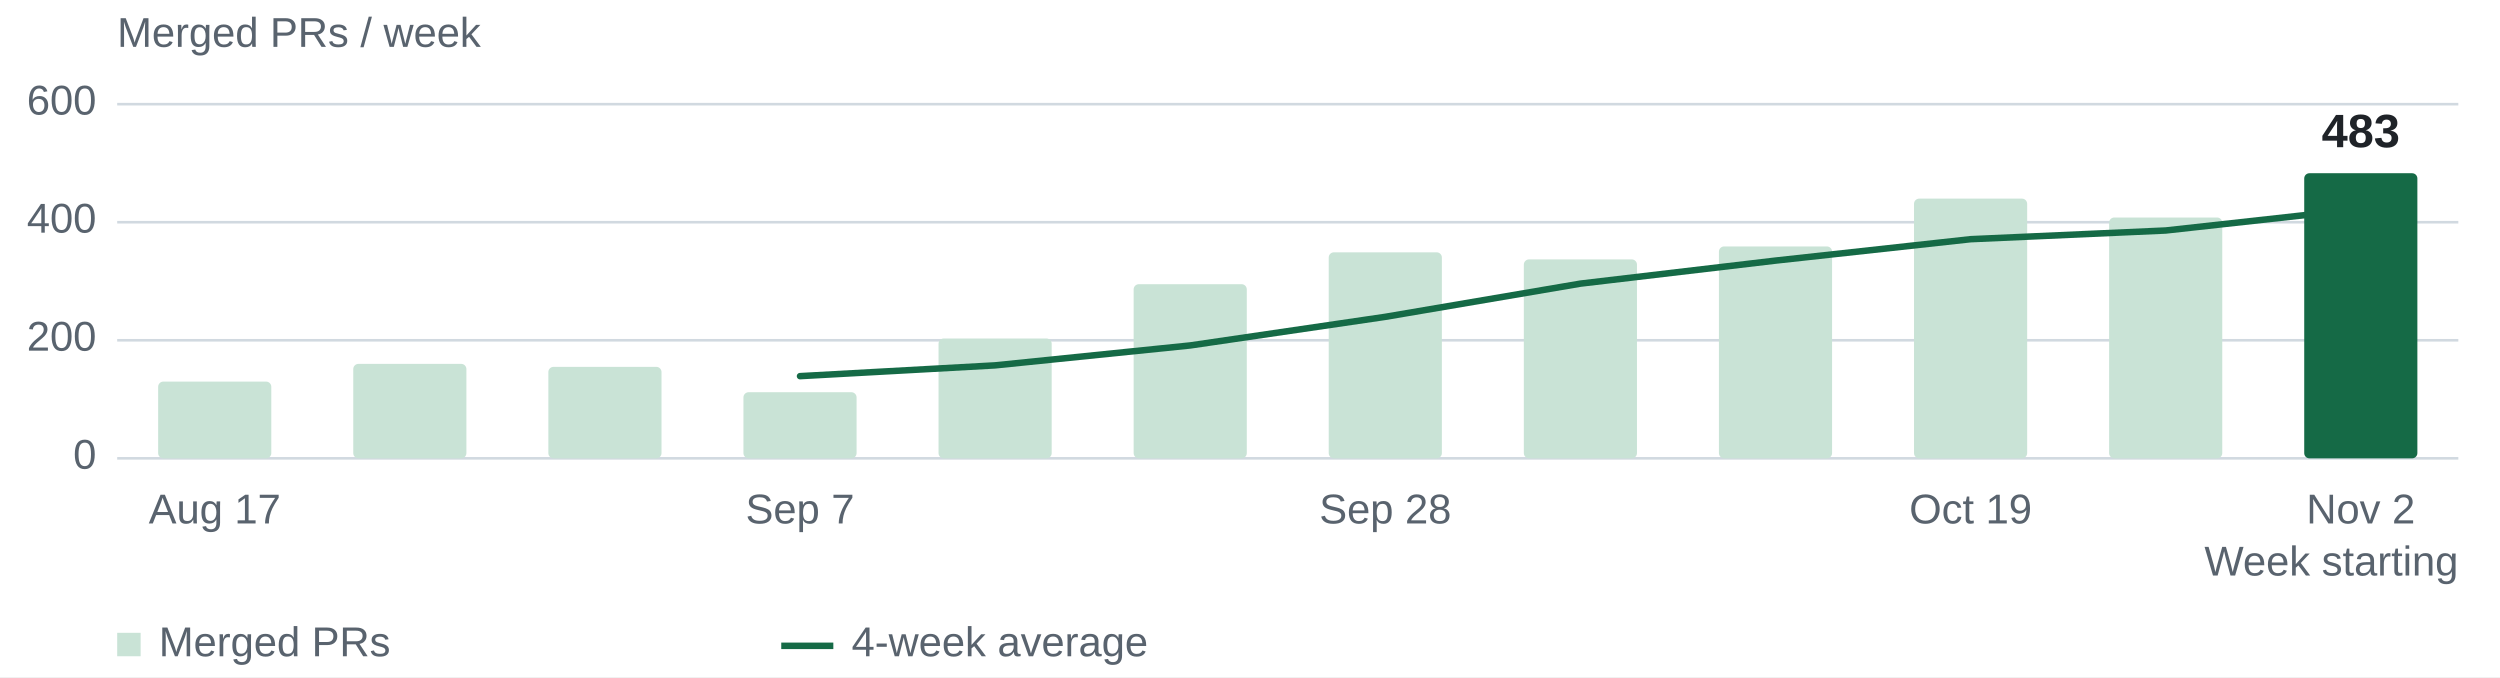
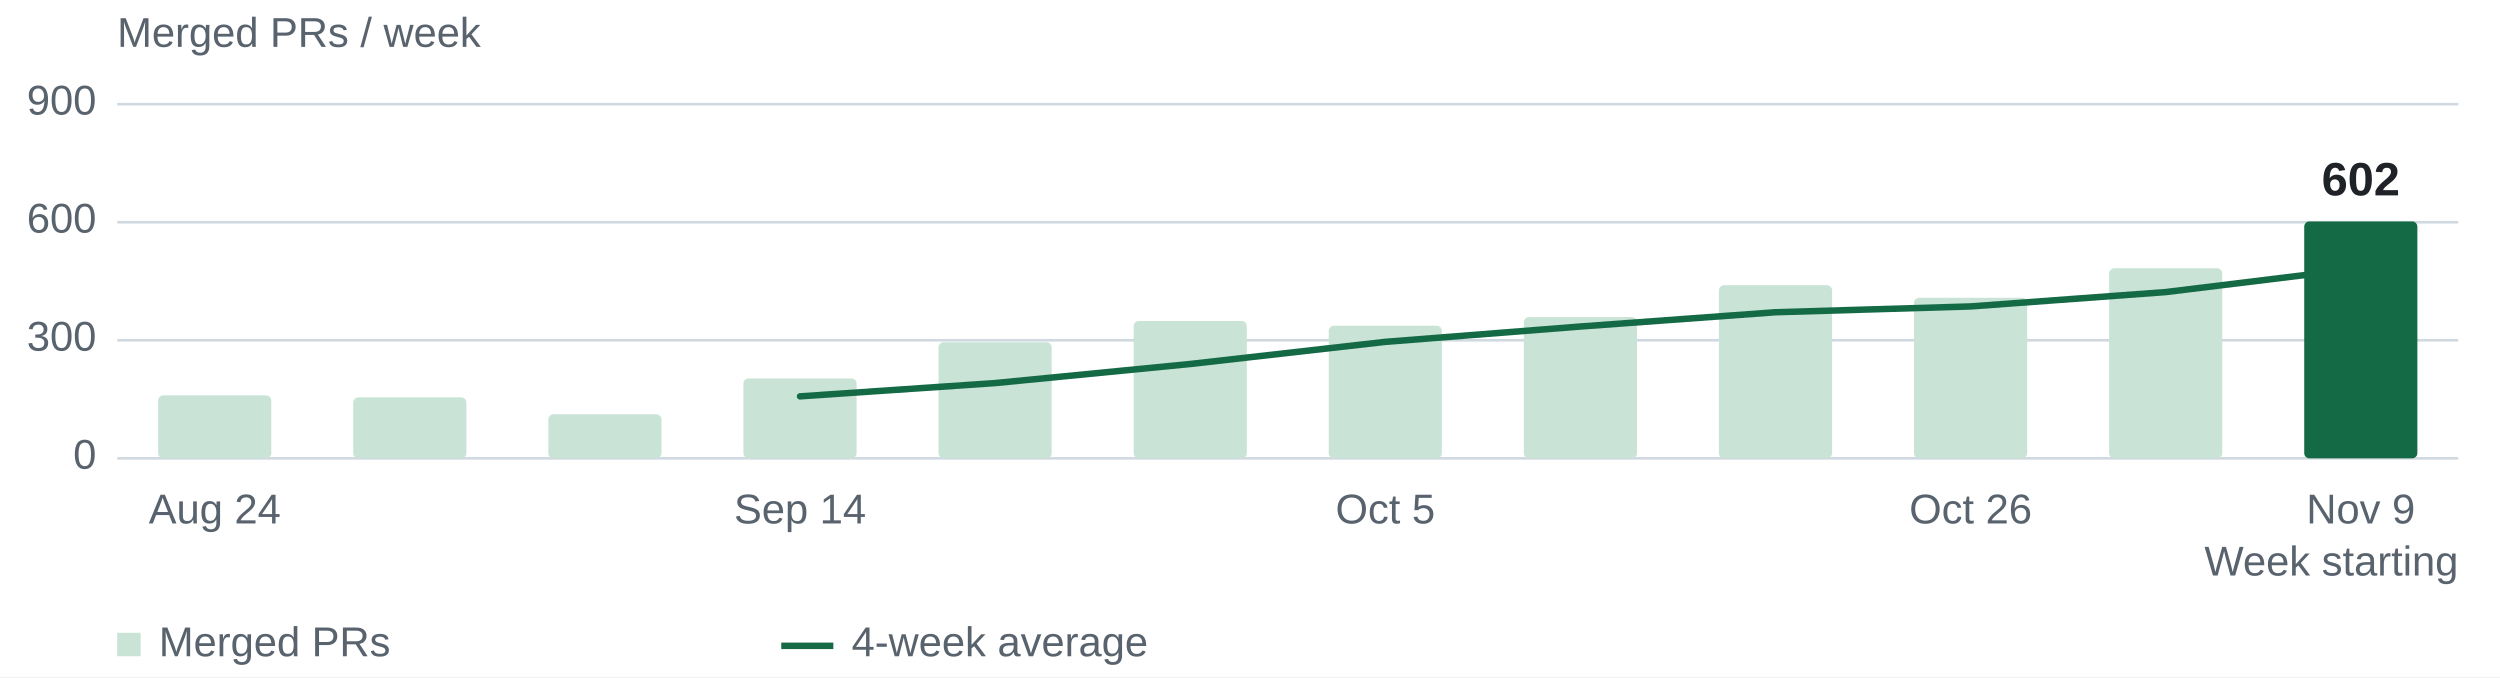
<svg xmlns="http://www.w3.org/2000/svg" width="960" height="260" viewBox="0 0 960 260" role="img">
  <g font-family="-apple-system,BlinkMacSystemFont,Segoe UI,Arial,sans-serif">
    <rect width="960" height="260" fill="#ffffff" />
    <text x="45" y="18" fill="#59636e" font-size="16">Merged PRs / week</text>
    <path d="M45 176.0 H944" stroke="#d1d9e0" stroke-width="1" />
    <text x="37" y="180.0" text-anchor="end" fill="#59636e" font-size="16">0</text>
    <path d="M45 130.667 H944" stroke="#d1d9e0" stroke-width="1" />
-     <text x="37" y="134.667" text-anchor="end" fill="#59636e" font-size="16">200</text>
+     <text x="37" y="134.667" text-anchor="end" fill="#59636e" font-size="16">300</text>
    <path d="M45 85.333 H944" stroke="#d1d9e0" stroke-width="1" />
-     <text x="37" y="89.333" text-anchor="end" fill="#59636e" font-size="16">400</text>
+     <text x="37" y="89.333" text-anchor="end" fill="#59636e" font-size="16">600</text>
    <path d="M45 40.0 H944" stroke="#d1d9e0" stroke-width="1" />
-     <text x="37" y="44.0" text-anchor="end" fill="#59636e" font-size="16">600</text>
-     <rect x="60.73" y="146.53" width="43.45" height="29.47" rx="2" fill="#c9e3d6" />
-     <rect x="135.65" y="139.73" width="43.45" height="36.27" rx="2" fill="#c9e3d6" />
-     <rect x="210.57" y="140.87" width="43.45" height="35.13" rx="2" fill="#c9e3d6" />
-     <rect x="285.48" y="150.61" width="43.45" height="25.39" rx="2" fill="#c9e3d6" />
-     <rect x="360.40" y="129.99" width="43.45" height="46.01" rx="2" fill="#c9e3d6" />
-     <rect x="435.32" y="109.13" width="43.45" height="66.87" rx="2" fill="#c9e3d6" />
-     <rect x="510.23" y="96.89" width="43.45" height="79.11" rx="2" fill="#c9e3d6" />
-     <rect x="585.15" y="99.61" width="43.45" height="76.39" rx="2" fill="#c9e3d6" />
-     <rect x="660.07" y="94.63" width="43.45" height="81.37" rx="2" fill="#c9e3d6" />
-     <rect x="734.98" y="76.27" width="43.45" height="99.73" rx="2" fill="#c9e3d6" />
-     <rect x="809.90" y="83.52" width="43.45" height="92.48" rx="2" fill="#c9e3d6" />
-     <rect x="884.82" y="66.52" width="43.45" height="109.48" rx="2" fill="#156a46" />
-     <path d="M307.21,144.44 L382.12,140.30 L457.04,132.65 L531.96,121.66 L606.88,108.91 L681.79,100.07 L756.71,91.85 L831.62,88.51 L906.54,80.23" fill="none" stroke="#156a46" stroke-width="2.5" stroke-linecap="round" stroke-linejoin="round" />
-     <text x="906.54" y="56.52" text-anchor="middle" fill="#1f2328" font-size="18" font-weight="600">483</text>
-     <text x="82.46" y="201" text-anchor="middle" fill="#59636e" font-size="16">Aug 17</text>
-     <text x="307.21" y="201" text-anchor="middle" fill="#59636e" font-size="16">Sep 7</text>
-     <text x="531.96" y="201" text-anchor="middle" fill="#59636e" font-size="16">Sep 28</text>
-     <text x="756.71" y="201" text-anchor="middle" fill="#59636e" font-size="16">Oct 19</text>
-     <text x="906.54" y="201" text-anchor="middle" fill="#59636e" font-size="16">Nov 2</text>
+     <text x="37" y="44.0" text-anchor="end" fill="#59636e" font-size="16">900</text>
+     <rect x="60.73" y="151.82" width="43.45" height="24.18" rx="2" fill="#c9e3d6" />
+     <rect x="135.65" y="152.58" width="43.45" height="23.42" rx="2" fill="#c9e3d6" />
+     <rect x="210.57" y="159.08" width="43.45" height="16.92" rx="2" fill="#c9e3d6" />
+     <rect x="285.48" y="145.32" width="43.45" height="30.68" rx="2" fill="#c9e3d6" />
+     <rect x="360.40" y="131.42" width="43.45" height="44.58" rx="2" fill="#c9e3d6" />
+     <rect x="435.32" y="123.26" width="43.45" height="52.74" rx="2" fill="#c9e3d6" />
+     <rect x="510.23" y="125.08" width="43.45" height="50.92" rx="2" fill="#c9e3d6" />
+     <rect x="585.15" y="121.75" width="43.45" height="54.25" rx="2" fill="#c9e3d6" />
+     <rect x="660.07" y="109.51" width="43.45" height="66.49" rx="2" fill="#c9e3d6" />
+     <rect x="734.98" y="114.35" width="43.45" height="61.65" rx="2" fill="#c9e3d6" />
+     <rect x="809.90" y="103.01" width="43.45" height="72.99" rx="2" fill="#c9e3d6" />
+     <rect x="884.82" y="85.03" width="43.45" height="90.97" rx="2" fill="#156a46" />
+     <path d="M307.21,152.20 L382.12,147.10 L457.04,139.77 L531.96,131.27 L606.88,125.38 L681.79,119.90 L756.71,117.67 L831.62,112.16 L906.54,102.98" fill="none" stroke="#156a46" stroke-width="2.5" stroke-linecap="round" stroke-linejoin="round" />
+     <text x="906.54" y="75.03" text-anchor="middle" fill="#1f2328" font-size="18" font-weight="600">602</text>
+     <text x="82.46" y="201" text-anchor="middle" fill="#59636e" font-size="16">Aug 24</text>
+     <text x="307.21" y="201" text-anchor="middle" fill="#59636e" font-size="16">Sep 14</text>
+     <text x="531.96" y="201" text-anchor="middle" fill="#59636e" font-size="16">Oct 5</text>
+     <text x="756.71" y="201" text-anchor="middle" fill="#59636e" font-size="16">Oct 26</text>
+     <text x="906.54" y="201" text-anchor="middle" fill="#59636e" font-size="16">Nov 9</text>
    <text x="944" y="221" text-anchor="end" fill="#59636e" font-size="16">Week starting</text>
    <rect x="45" y="243" width="9" height="9" fill="#c9e3d6" />
    <text x="61" y="252" fill="#59636e" font-size="16">Merged PRs</text>
    <path d="M300 248 h20" stroke="#156a46" stroke-width="2.5" />
    <text x="327" y="252" fill="#59636e" font-size="16">4-week average</text>
  </g>
</svg>
